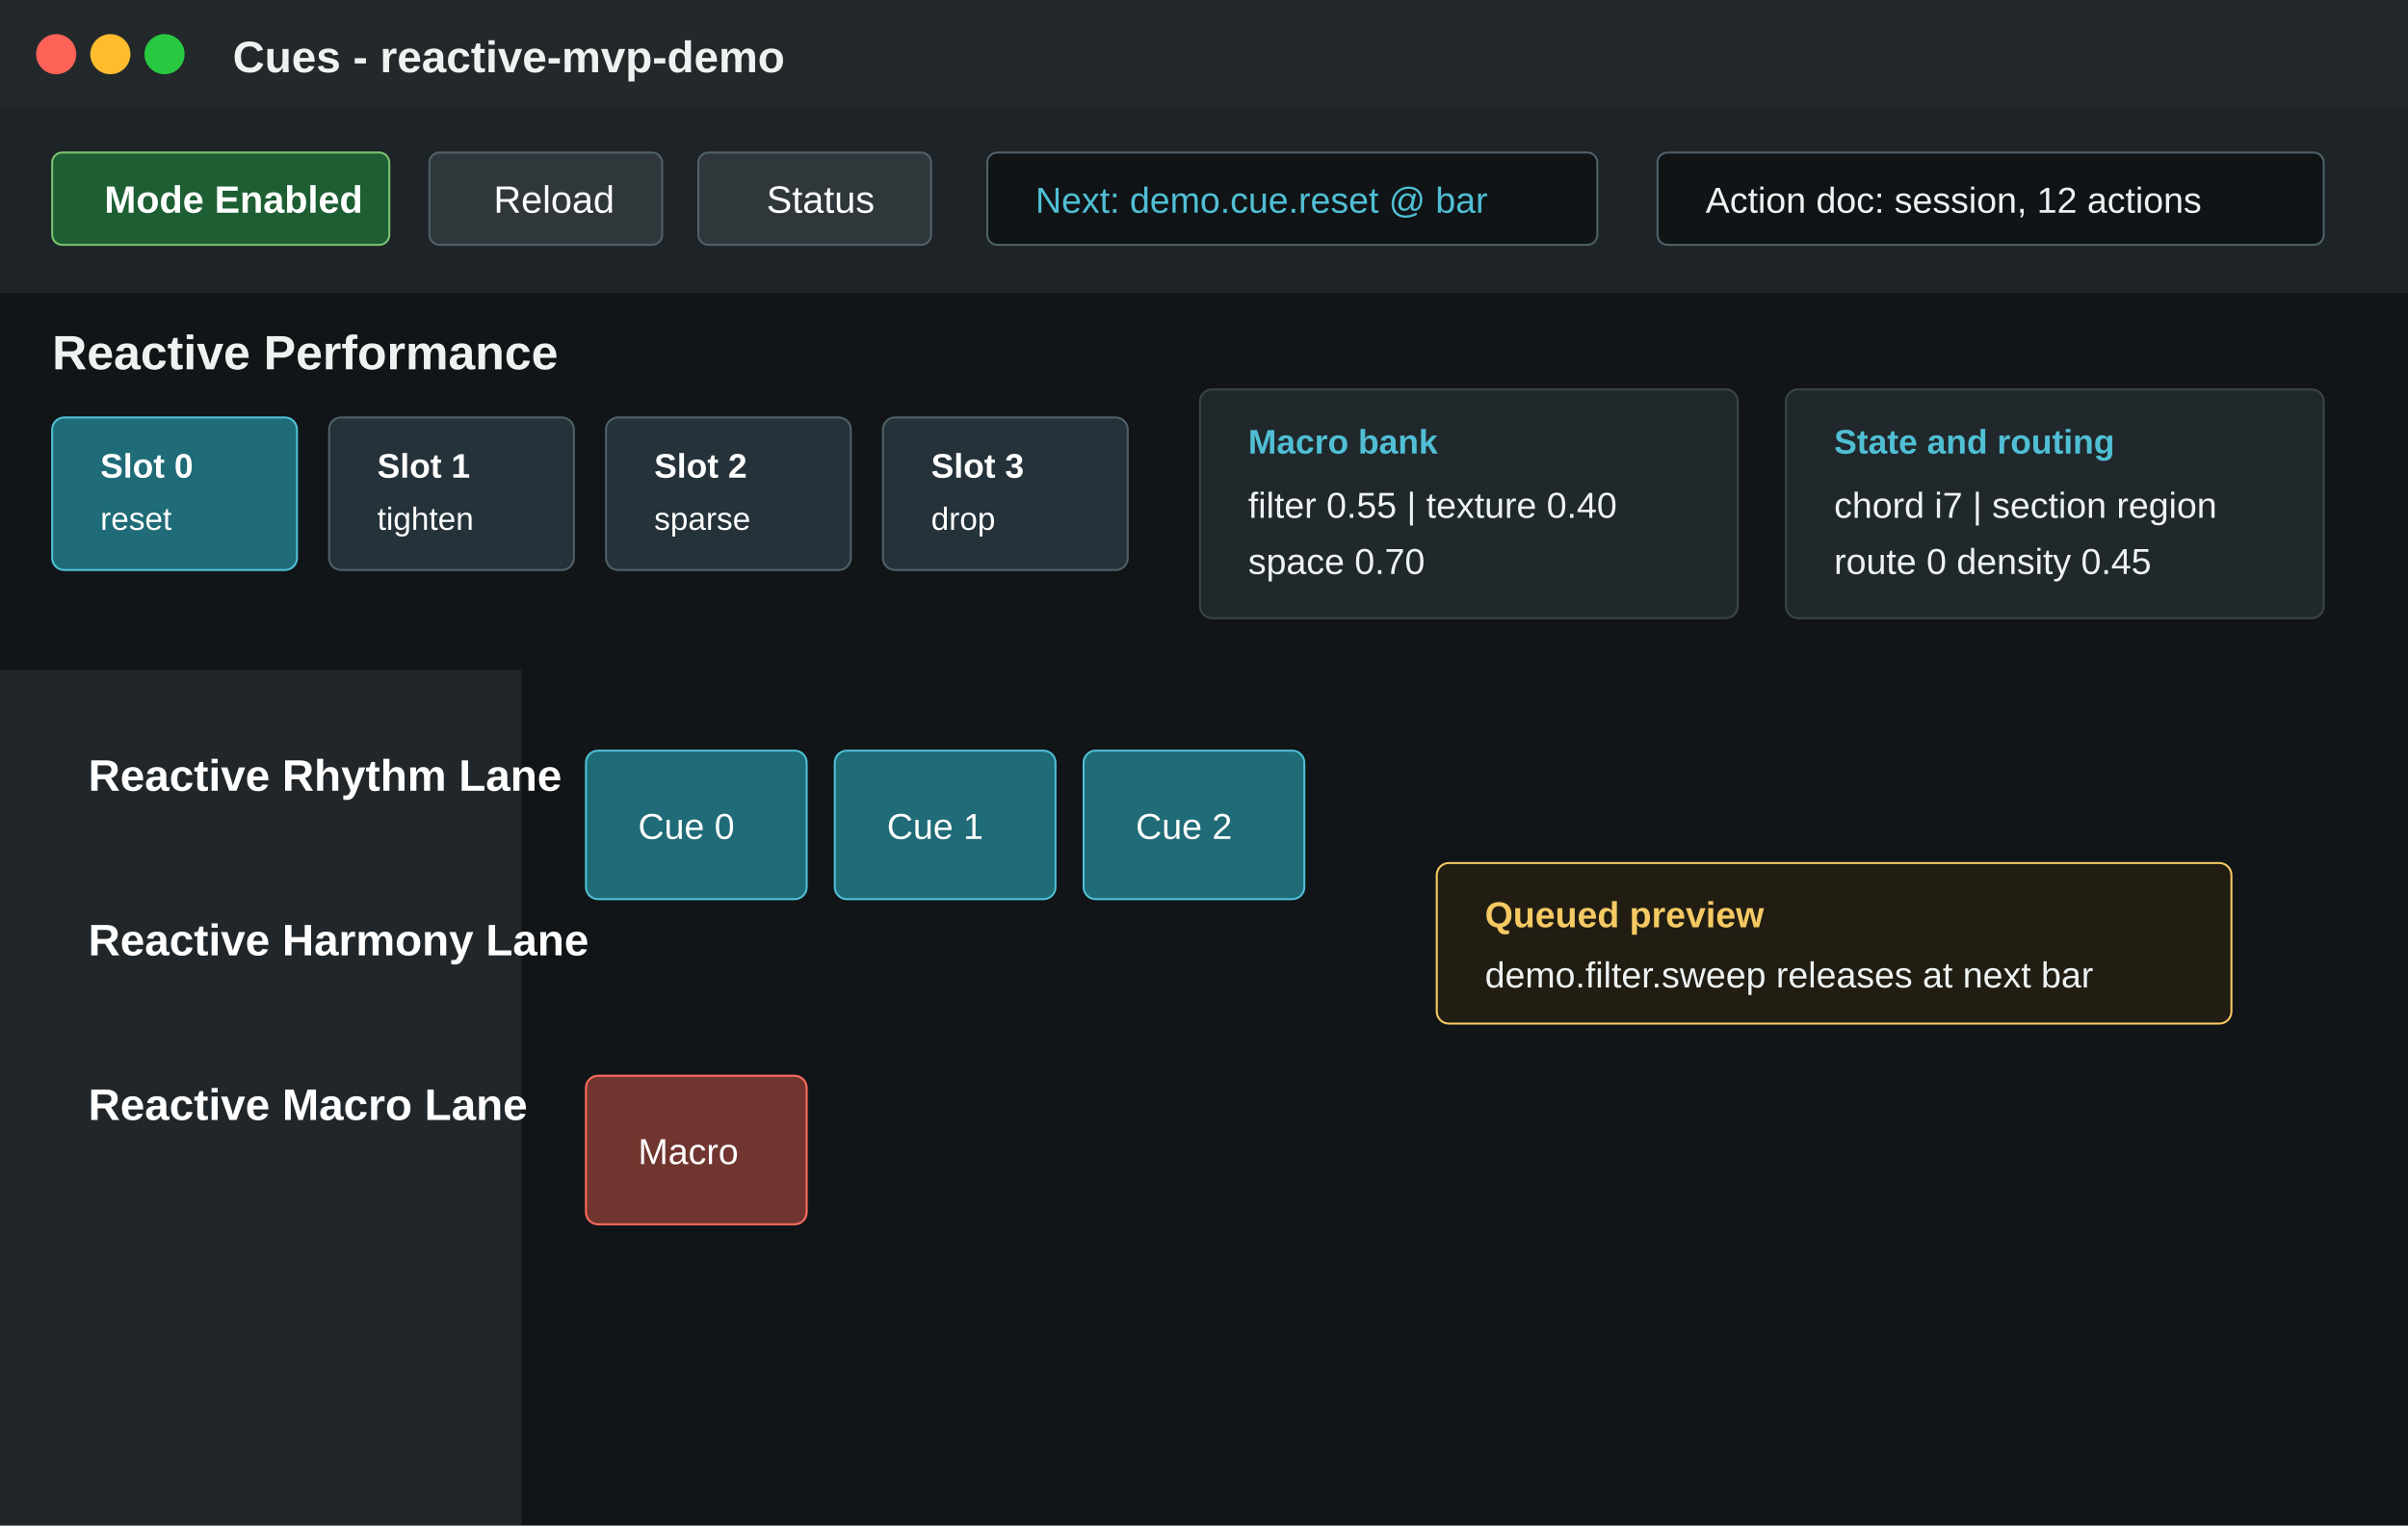
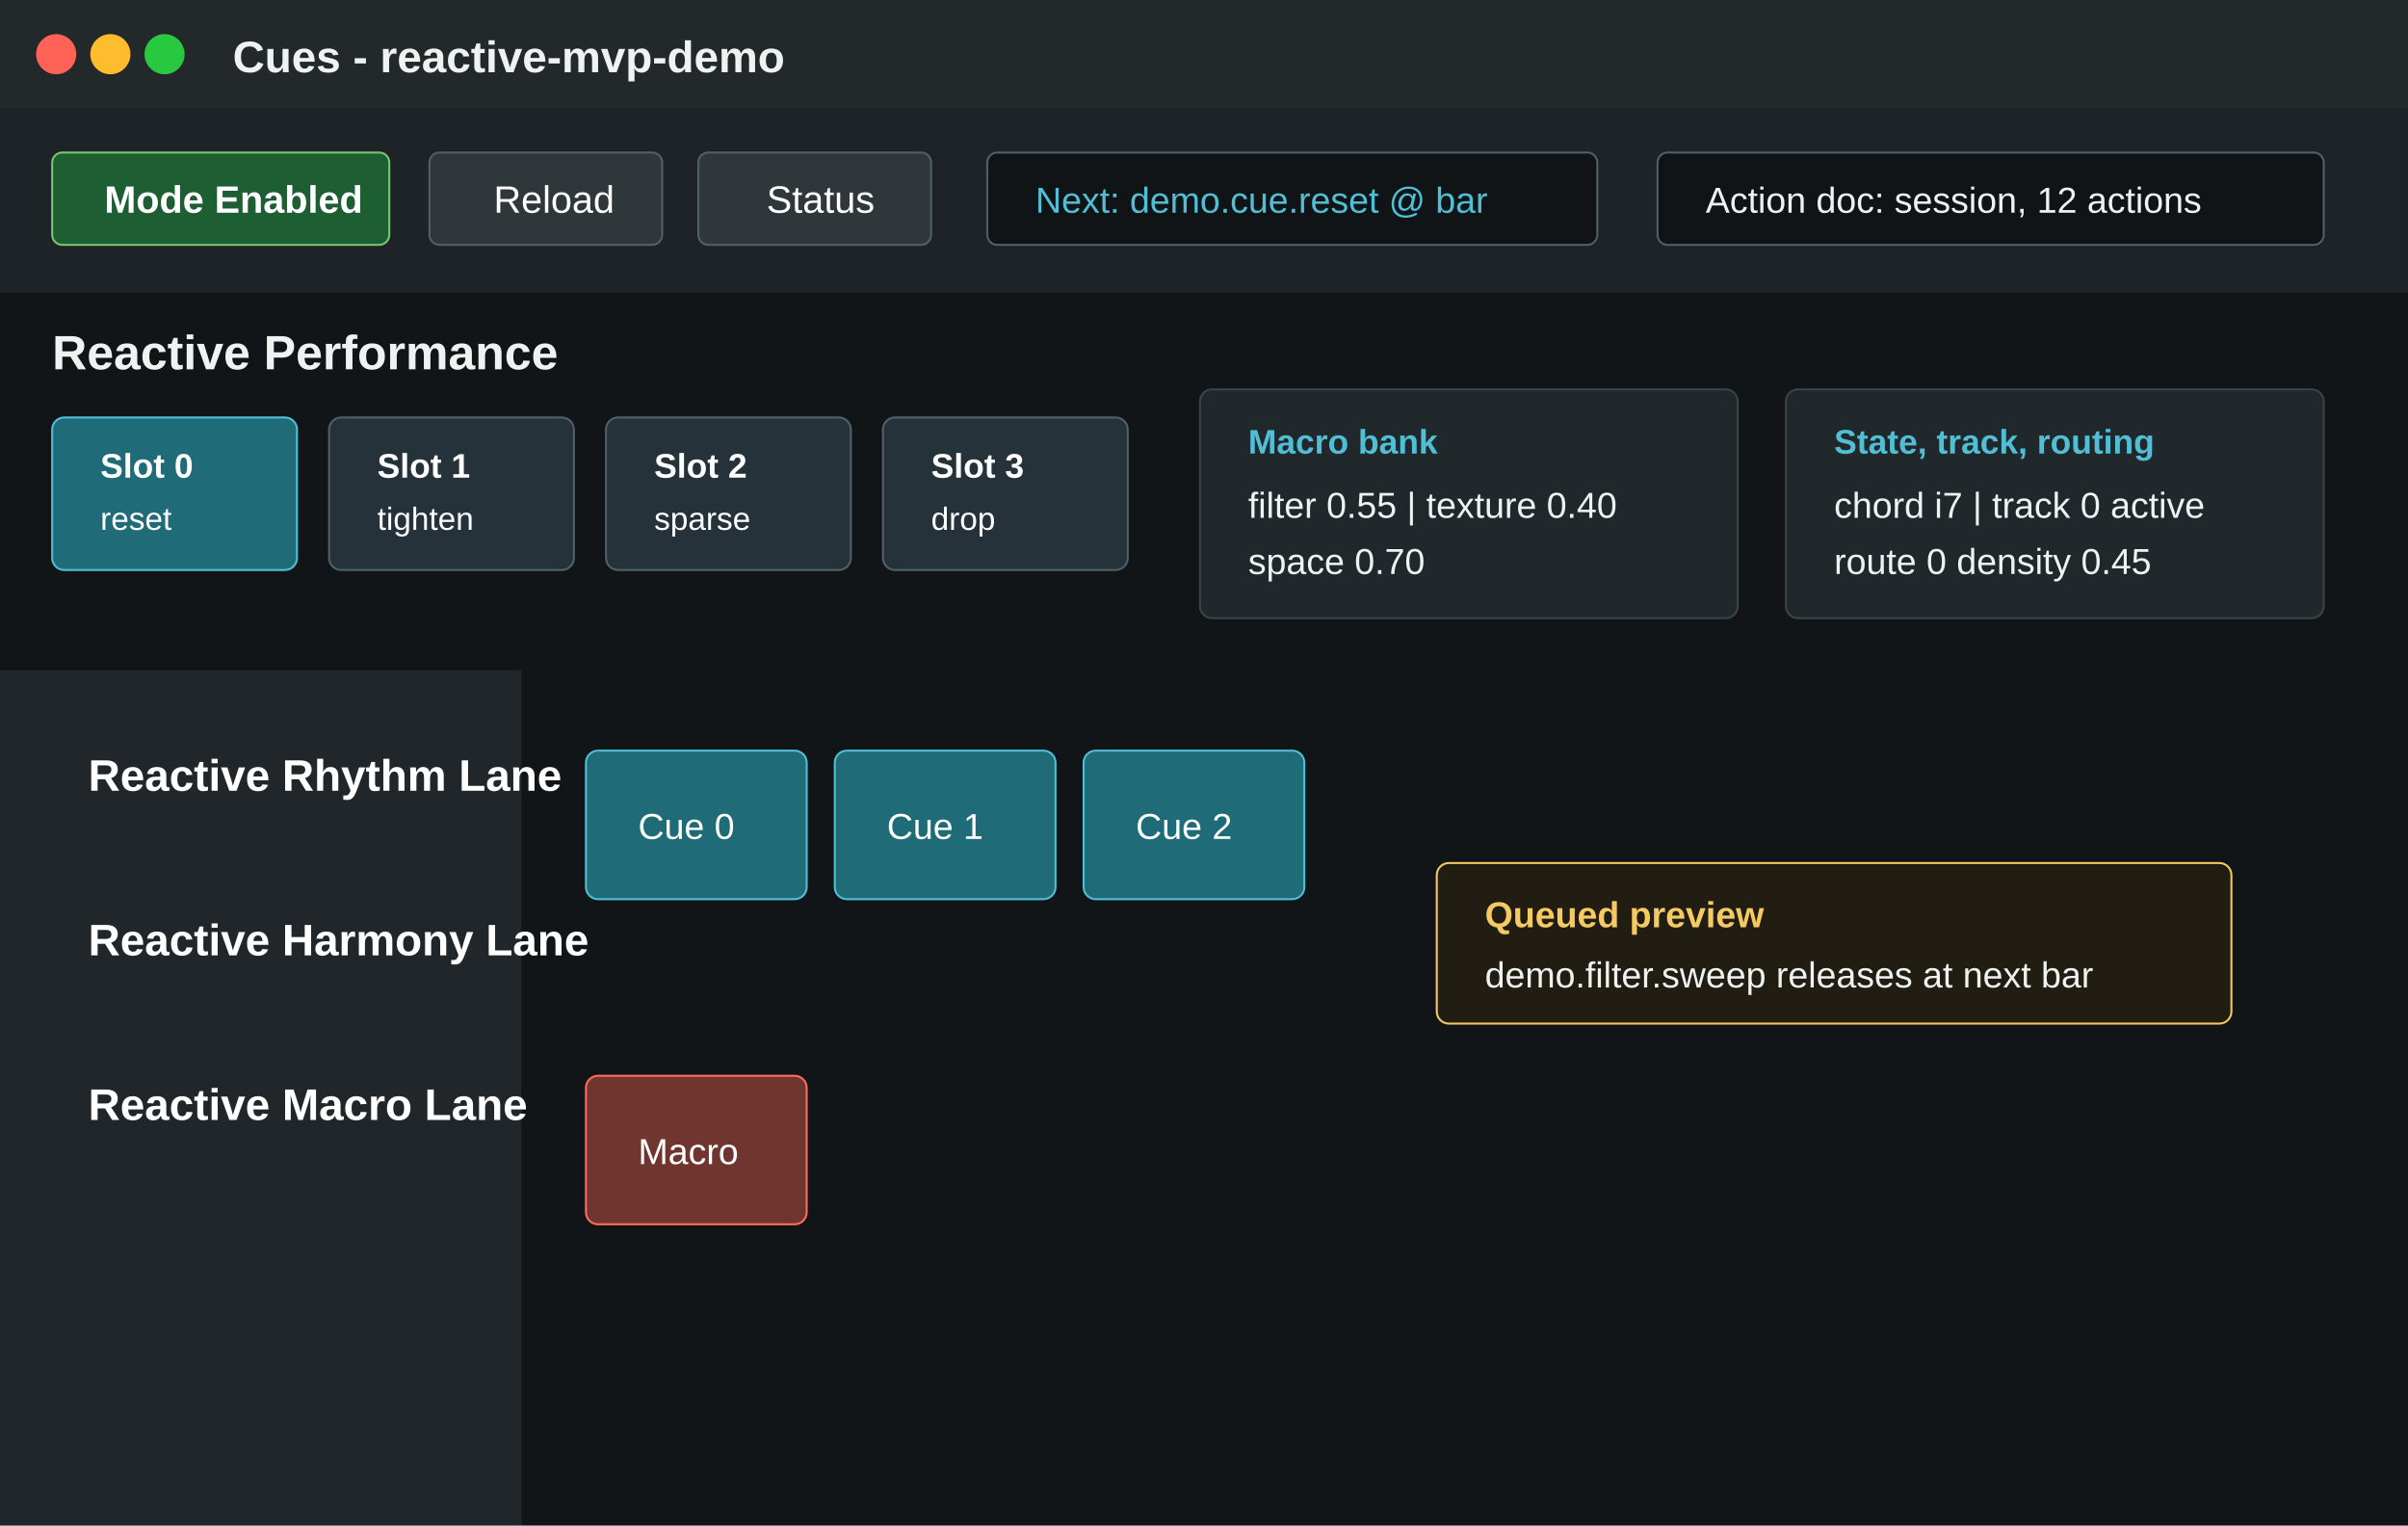
<svg xmlns="http://www.w3.org/2000/svg" width="1200" height="760" viewBox="0 0 1200 760" role="img" aria-labelledby="title desc">
  <rect width="1200" height="760" fill="#15191c" />
  <rect x="0" y="0" width="1200" height="54" fill="#23282b" />
  <circle cx="28" cy="27" r="10" fill="#ff6257" />
  <circle cx="55" cy="27" r="10" fill="#ffbd2e" />
  <circle cx="82" cy="27" r="10" fill="#28c840" />
  <text x="116" y="36" fill="#eef3f2" font-family="Arial, sans-serif" font-size="22" font-weight="700">Cues - reactive-mvp-demo</text>
  <rect x="0" y="54" width="1200" height="92" fill="#1d2326" />
  <rect x="26" y="76" width="168" height="46" rx="5" fill="#1d5e33" stroke="#7cc36f" />
  <text x="52" y="106" fill="#ffffff" font-family="Arial, sans-serif" font-size="19" font-weight="700">Mode Enabled</text>
  <rect x="214" y="76" width="116" height="46" rx="5" fill="#2f373b" stroke="#506068" />
  <text x="246" y="106" fill="#ffffff" font-family="Arial, sans-serif" font-size="19">Reload</text>
  <rect x="348" y="76" width="116" height="46" rx="5" fill="#2f373b" stroke="#506068" />
  <text x="382" y="106" fill="#ffffff" font-family="Arial, sans-serif" font-size="19">Status</text>
  <rect x="492" y="76" width="304" height="46" rx="5" fill="#101416" stroke="#506068" />
  <text x="516" y="106" fill="#50bfd5" font-family="Arial, sans-serif" font-size="18">Next: demo.cue.reset @ bar</text>
  <rect x="826" y="76" width="332" height="46" rx="5" fill="#101416" stroke="#506068" />
  <text x="850" y="106" fill="#eef3f2" font-family="Arial, sans-serif" font-size="18">Action doc: session, 12 actions</text>
  <rect x="0" y="146" width="1200" height="188" fill="#111517" />
  <text x="26" y="184" fill="#eef3f2" font-family="Arial, sans-serif" font-size="24" font-weight="700">Reactive Performance</text>
  <g>
    <rect x="26" y="208" width="122" height="76" rx="6" fill="#1f6b77" stroke="#50bfd5" />
    <text x="50" y="238" fill="#ffffff" font-family="Arial, sans-serif" font-size="17" font-weight="700">Slot 0</text>
    <text x="50" y="264" fill="#ffffff" font-family="Arial, sans-serif" font-size="16">reset</text>
  </g>
  <g>
    <rect x="164" y="208" width="122" height="76" rx="6" fill="#25323a" stroke="#506068" />
    <text x="188" y="238" fill="#ffffff" font-family="Arial, sans-serif" font-size="17" font-weight="700">Slot 1</text>
    <text x="188" y="264" fill="#ffffff" font-family="Arial, sans-serif" font-size="16">tighten</text>
  </g>
  <g>
    <rect x="302" y="208" width="122" height="76" rx="6" fill="#25323a" stroke="#506068" />
    <text x="326" y="238" fill="#ffffff" font-family="Arial, sans-serif" font-size="17" font-weight="700">Slot 2</text>
    <text x="326" y="264" fill="#ffffff" font-family="Arial, sans-serif" font-size="16">sparse</text>
  </g>
  <g>
    <rect x="440" y="208" width="122" height="76" rx="6" fill="#25323a" stroke="#506068" />
    <text x="464" y="238" fill="#ffffff" font-family="Arial, sans-serif" font-size="17" font-weight="700">Slot 3</text>
    <text x="464" y="264" fill="#ffffff" font-family="Arial, sans-serif" font-size="16">drop</text>
  </g>
  <rect x="598" y="194" width="268" height="114" rx="6" fill="#20282c" stroke="#39444a" />
  <text x="622" y="226" fill="#50bfd5" font-family="Arial, sans-serif" font-size="17" font-weight="700">Macro bank</text>
  <text x="622" y="258" fill="#eef3f2" font-family="Arial, sans-serif" font-size="18">filter 0.55 | texture 0.40</text>
  <text x="622" y="286" fill="#eef3f2" font-family="Arial, sans-serif" font-size="18">space 0.70</text>
  <rect x="890" y="194" width="268" height="114" rx="6" fill="#20282c" stroke="#39444a" />
-   <text x="914" y="226" fill="#50bfd5" font-family="Arial, sans-serif" font-size="17" font-weight="700">State and routing</text>
-   <text x="914" y="258" fill="#eef3f2" font-family="Arial, sans-serif" font-size="18">chord i7 | section region</text>
+   <text x="914" y="226" fill="#50bfd5" font-family="Arial, sans-serif" font-size="17" font-weight="700">State, track, routing</text>
+   <text x="914" y="258" fill="#eef3f2" font-family="Arial, sans-serif" font-size="18">chord i7 | track 0 active</text>
  <text x="914" y="286" fill="#eef3f2" font-family="Arial, sans-serif" font-size="18">route 0 density 0.45</text>
  <rect x="0" y="334" width="260" height="426" fill="#20262a" />
  <rect x="260" y="334" width="940" height="426" fill="#111517" />
  <text x="44" y="394" fill="#ffffff" font-family="Arial, sans-serif" font-size="22" font-weight="700">Reactive Rhythm Lane</text>
  <text x="44" y="476" fill="#ffffff" font-family="Arial, sans-serif" font-size="22" font-weight="700">Reactive Harmony Lane</text>
  <text x="44" y="558" fill="#ffffff" font-family="Arial, sans-serif" font-size="22" font-weight="700">Reactive Macro Lane</text>
  <g>
    <rect x="292" y="374" width="110" height="74" rx="6" fill="#1f6b77" stroke="#50bfd5" />
    <text x="318" y="418" fill="#ffffff" font-family="Arial, sans-serif" font-size="18">Cue 0</text>
    <rect x="416" y="374" width="110" height="74" rx="6" fill="#1f6b77" stroke="#50bfd5" />
    <text x="442" y="418" fill="#ffffff" font-family="Arial, sans-serif" font-size="18">Cue 1</text>
    <rect x="540" y="374" width="110" height="74" rx="6" fill="#1f6b77" stroke="#50bfd5" />
    <text x="566" y="418" fill="#ffffff" font-family="Arial, sans-serif" font-size="18">Cue 2</text>
    <rect x="292" y="536" width="110" height="74" rx="6" fill="#70352f" stroke="#ff6c5f" />
    <text x="318" y="580" fill="#ffffff" font-family="Arial, sans-serif" font-size="18">Macro</text>
  </g>
  <rect x="716" y="430" width="396" height="80" rx="6" fill="#211d13" stroke="#f6ca63" />
  <text x="740" y="462" fill="#f6ca63" font-family="Arial, sans-serif" font-size="18" font-weight="700">Queued preview</text>
  <text x="740" y="492" fill="#eef3f2" font-family="Arial, sans-serif" font-size="18">demo.filter.sweep releases at next bar</text>
</svg>
